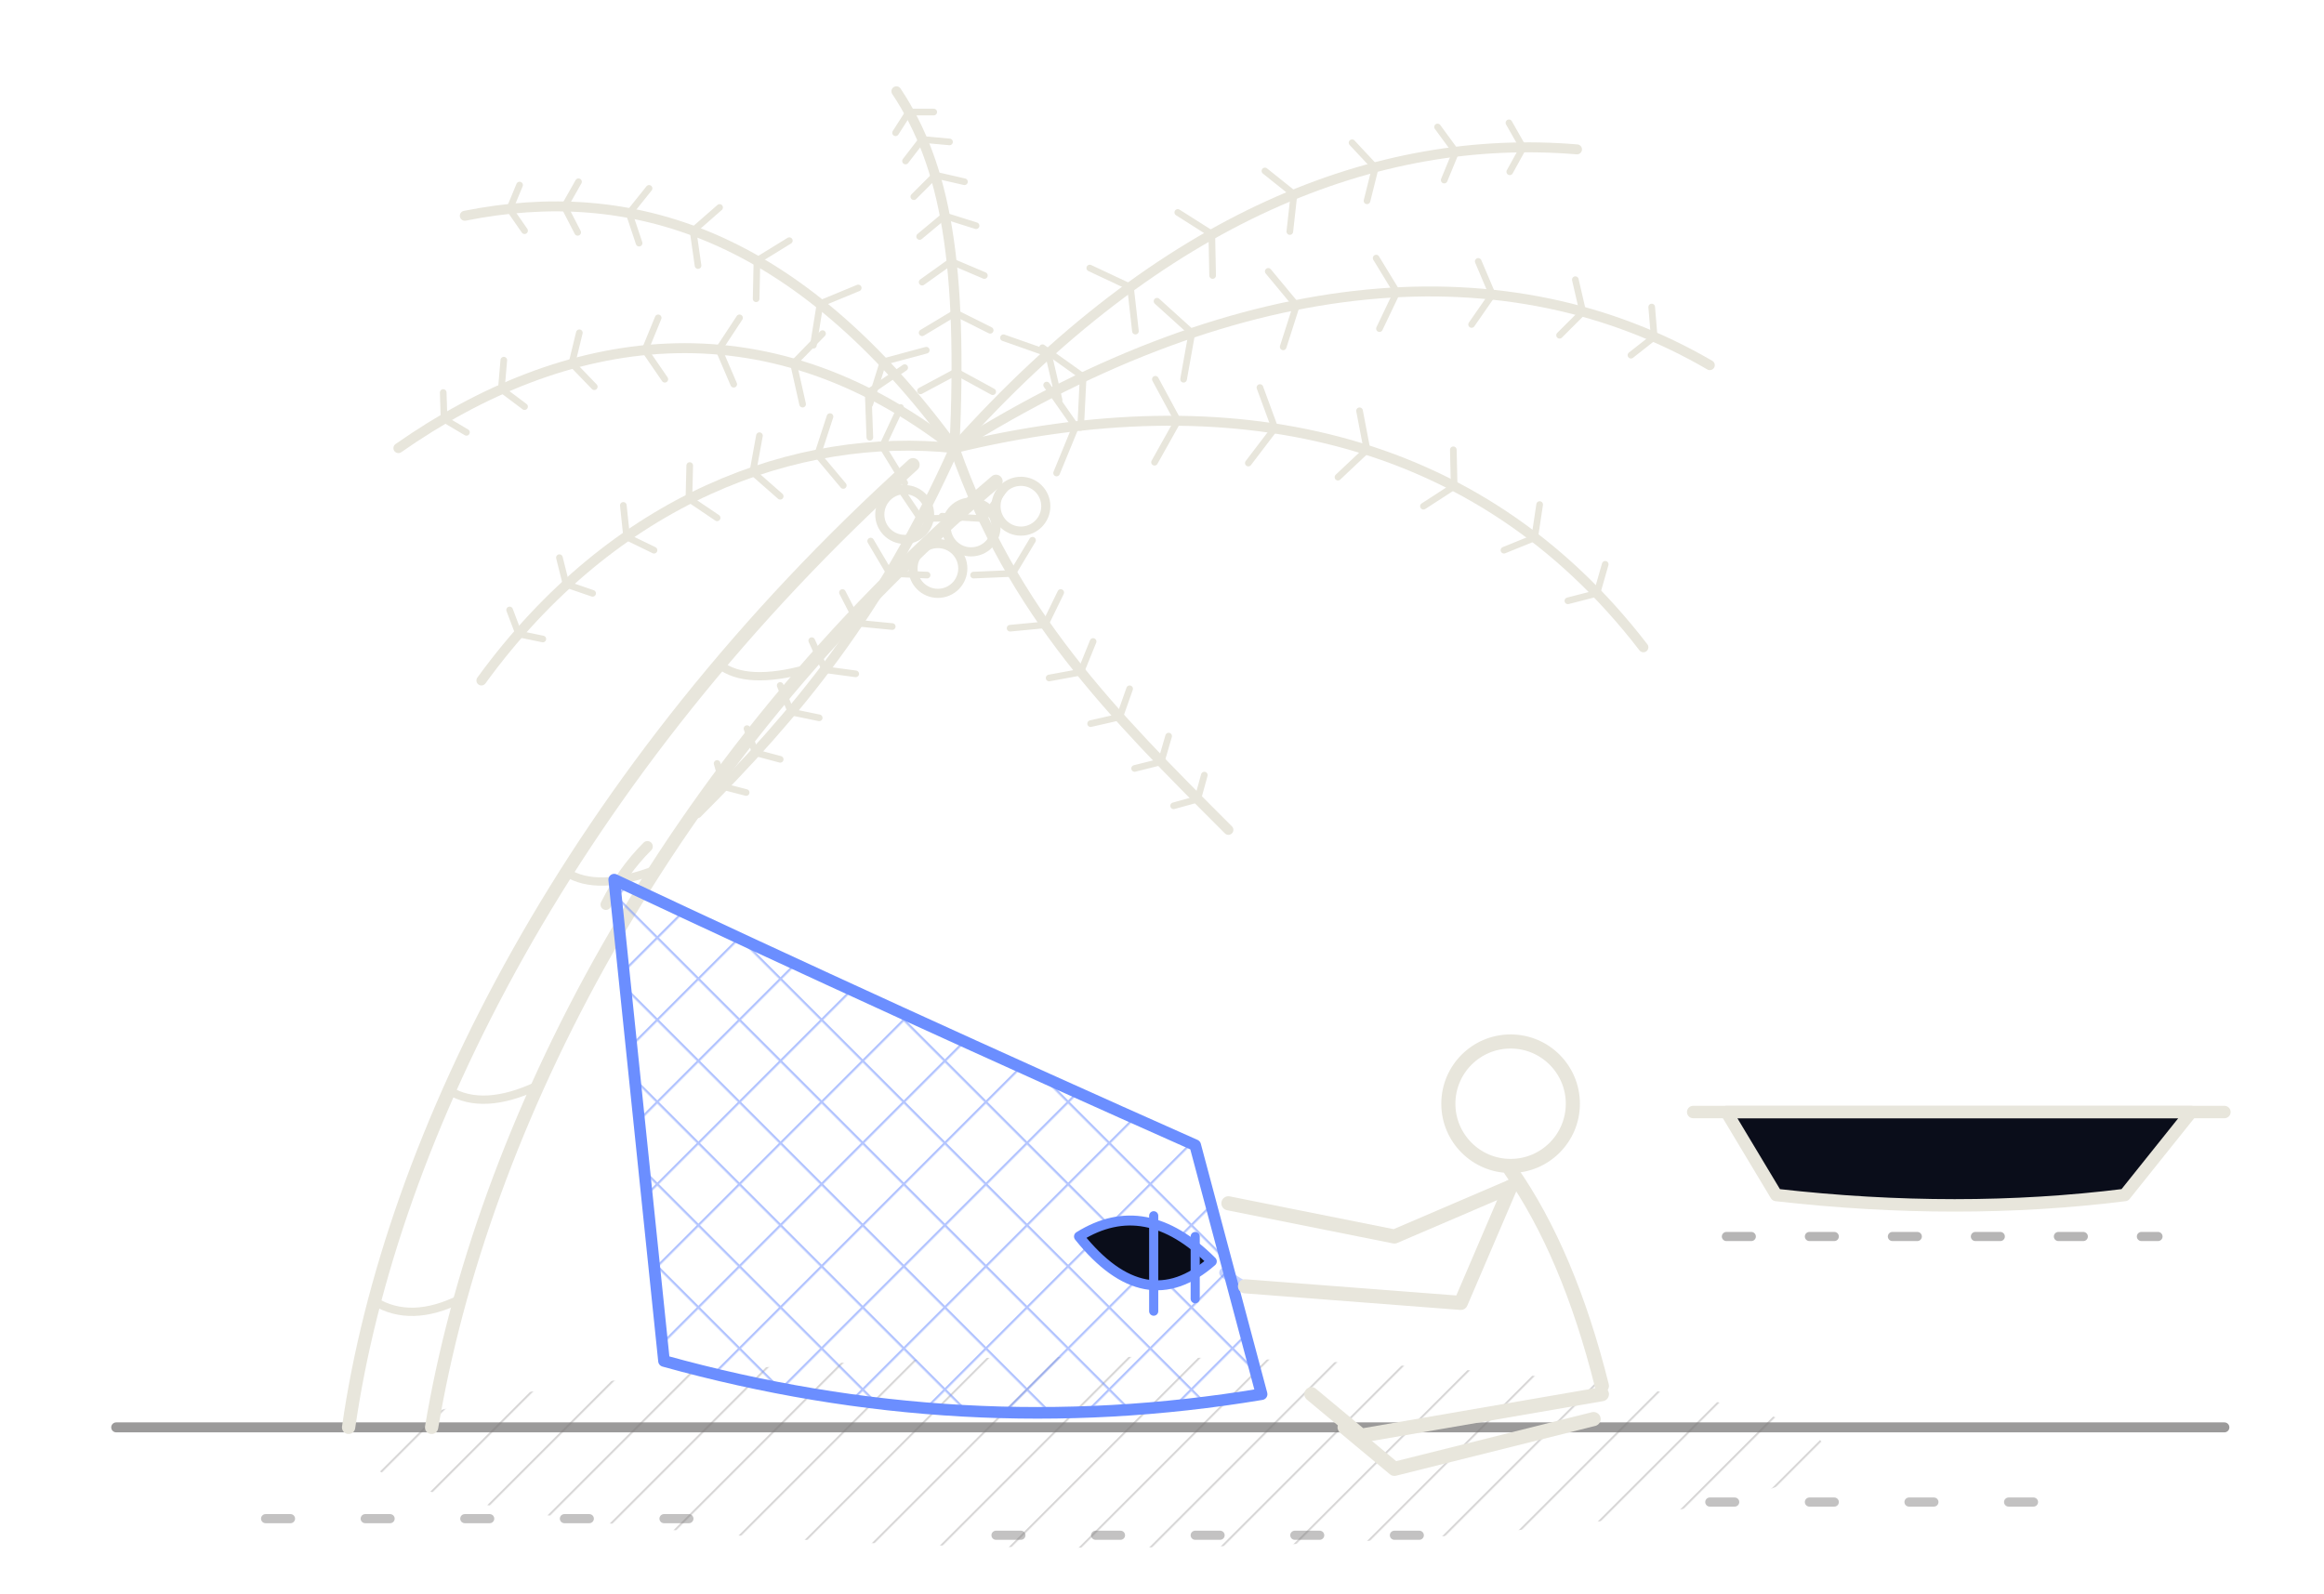
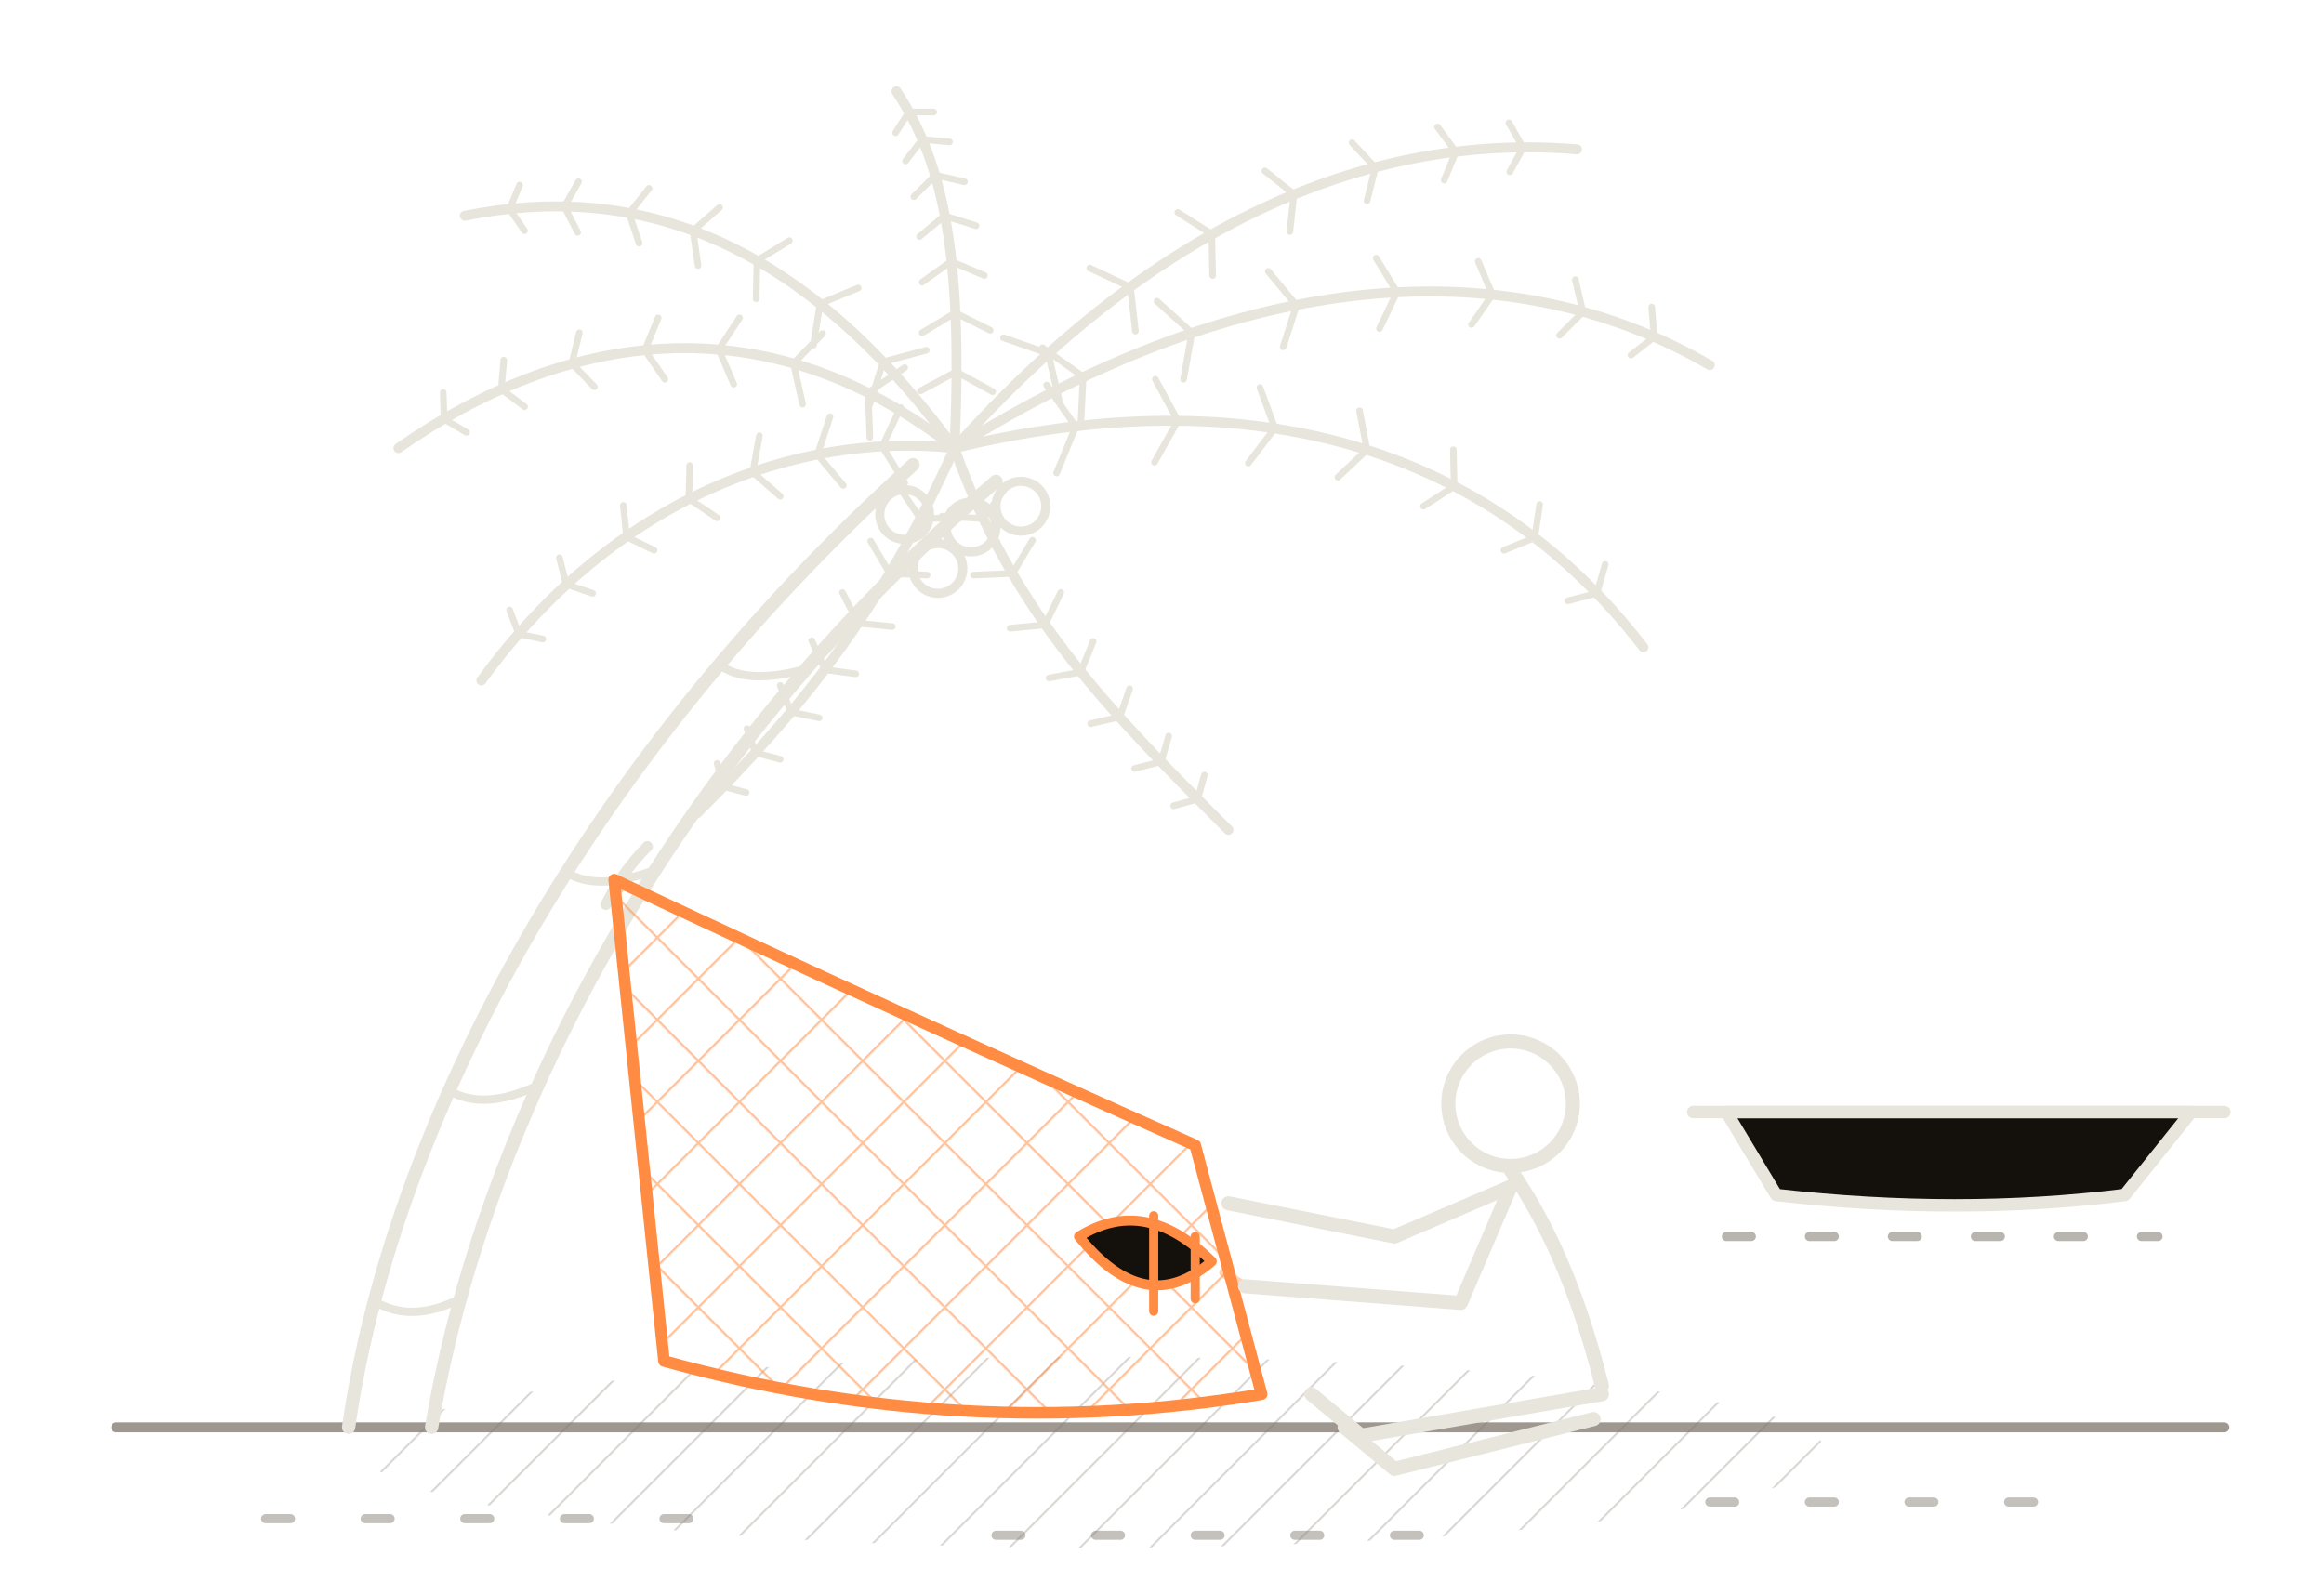
<svg xmlns="http://www.w3.org/2000/svg" viewBox="0 6 280 192" width="560" height="384" fill="none" stroke-linecap="round" stroke-linejoin="round" role="img" aria-label="A fisherman sitting cross-legged in the shade beside a beached boat, hunched over a net, mending a hole in it.">
  <style>
    .note-fig-ink        { stroke: #e8e6dc; }
-     .note-fig-net        { stroke: #6b8eff; }
-     .note-fig-mesh-line  { stroke: #6b8eff; opacity: 0.5; }
-     .note-fig-hole       { stroke: #6b8eff; fill: #0a0d1a; }
-     .note-fig-hull       { fill: #0a0d1a; }
-     .note-fig-sand       { stroke: #7a7878; }
-     .note-fig-motion     { stroke: #6b8eff; opacity: 0.38; }
-     .note-fig-shade-line { stroke: #7a7878; opacity: 0.28; }
+     .note-fig-net        { stroke: #ff8c42; }
+     .note-fig-mesh-line  { stroke: #ff8c42; opacity: 0.5; }
+     .note-fig-hole       { stroke: #ff8c42; fill: #14100c; }
+     .note-fig-hull       { fill: #14100c; }
+     .note-fig-sand       { stroke: #7d766c; }
+     .note-fig-motion     { stroke: #ff8c42; opacity: 0.38; }
+     .note-fig-shade-line { stroke: #7d766c; opacity: 0.28; }
  </style>
  <defs>
    <pattern id="netMesh" width="7" height="7" patternUnits="userSpaceOnUse" patternTransform="rotate(45)">
      <path class="note-fig-mesh-line" d="M0,0 V7 M0,0 H7" stroke-width="0.55" />
    </pattern>
    <pattern id="shadeHatch" width="6" height="6" patternUnits="userSpaceOnUse" patternTransform="rotate(45)">
      <path class="note-fig-shade-line" d="M0,0 V6" stroke-width="0.5" />
    </pattern>
  </defs>
  <g class="note-fig-ink" stroke-width="1.5">
    <path class="note-fig-hull" d="M264,140 H208 L214,150 Q236,152.5 256,150 Z" />
    <path d="M268,140 H204" />
  </g>
  <path class="note-fig-sand" d="M14,178 H268" stroke-width="1.2" opacity="0.75" />
  <ellipse cx="132" cy="181" rx="88" ry="11.5" fill="url(#shadeHatch)" stroke="none" />
  <path class="note-fig-sand" d="M208,155 H260" stroke-width="1.1" stroke-dasharray="3 7" opacity="0.55" />
  <path class="note-fig-sand" d="M32,189 H86 M120,191 H172 M206,187 H252" stroke-width="1.1" stroke-dasharray="3 9" opacity="0.45" />
  <g class="note-fig-ink" stroke-width="1.6">
    <path d="M52,178 C58,142 80,98 120,64" />
    <path d="M42,178 C47,143 69,99 110,62" />
    <path d="M55.5,162.5 Q49.5,165.5 45.1,162.8" stroke-width="1" />
    <path d="M64.8,136.8 Q58.2,139.9 54.1,137.4" stroke-width="1" />
    <path d="M79,110.8 Q72,113.5 68.2,111.1" stroke-width="1" />
    <path d="M97.2,86.6 Q89.9,88.6 86.7,86.1" stroke-width="1" />
  </g>
  <g class="note-fig-ink" stroke-width="1.2">
    <path d="M115,60 C148,52 178,58 198,84" />
    <path d="M129.6,57.4 L127.3,63 M129.6,57.4 L126.1,52.4 M141.9,56.7 L139.1,61.7 M141.9,56.7 L139.2,51.7 M153.6,57.6 L150.4,61.8 M153.6,57.6 L151.8,52.7 M164.7,60.2 L161.2,63.5 M164.7,60.2 L163.8,55.5 M175.2,64.6 L171.5,67 M175.2,64.6 L175.1,60.2 M184.9,70.8 L181.2,72.3 M184.9,70.8 L185.5,66.8 M192.4,77.5 L188.9,78.4 M192.4,77.5 L193.4,74" stroke-width="0.8" />
    <path d="M115,60 C150,38 182,36 206,50" />
    <path d="M130.5,51.4 L130.2,57.5 M130.5,51.4 L125.6,47.9 M143.6,46.1 L142.6,51.7 M143.6,46.1 L139.4,42.3 M156.2,42.8 L154.6,47.8 M156.2,42.8 L152.8,38.7 M168.3,41.2 L166.2,45.6 M168.3,41.2 L165.8,37.1 M179.8,41.5 L177.3,45.1 M179.8,41.5 L178.1,37.5 M190.7,43.6 L187.9,46.4 M190.7,43.6 L189.8,39.7 M199.3,46.6 L196.5,48.8 M199.3,46.6 L199,43" stroke-width="0.8" />
    <path d="M115,60 C140,32 166,22 190,24" />
    <path d="M126.3,48.6 L127.6,54.2 M126.3,48.6 L120.9,46.7 M136.2,40.6 L136.8,45.9 M136.2,40.6 L131.3,38.3 M146,34.2 L146.1,39.2 M146,34.2 L141.9,31.6 M155.9,29.4 L155.4,33.9 M155.9,29.4 L152.4,26.6 M165.7,26.2 L164.7,30.2 M165.7,26.2 L162.9,23.2 M175.4,24.3 L174,27.7 M175.4,24.3 L173.2,21.3 M183.5,23.8 L181.9,26.7 M183.5,23.8 L181.8,20.8" stroke-width="0.8" />
    <path d="M115,60 C116,38 114,26 108,17" />
    <path d="M115.2,50.8 L119.6,53.2 M115.2,50.8 L110.9,53.1 M115.1,43.7 L119.3,45.8 M115.1,43.7 L111.1,46.1 M114.6,37.5 L118.6,39.2 M114.6,37.5 L111.1,40 M113.8,32 L117.6,33.2 M113.8,32 L110.8,34.5 M112.7,27.1 L116.2,27.9 M112.7,27.1 L110.1,29.7 M111.1,22.8 L114.4,23.1 M111.1,22.8 L109.1,25.4 M109.5,19.5 L112.5,19.5 M109.5,19.5 L107.9,22" stroke-width="0.8" />
    <path d="M115,60 C96,34 76,28 56,32" />
    <path d="M106.4,49.6 L111.6,48.2 M106.4,49.6 L104.8,54.7 M98.8,42.6 L103.4,40.7 M98.8,42.6 L98,47.6 M91.2,37.4 L95.1,35 M91.2,37.4 L91.1,42 M83.5,33.8 L86.7,31 M83.5,33.8 L84.1,38 M75.8,31.7 L78.2,28.7 M75.8,31.7 L77,35.3 M68,30.9 L69.7,27.9 M68,30.9 L69.6,34 M61.4,31.2 L62.6,28.3 M61.4,31.2 L63.2,33.8" stroke-width="0.8" />
    <path d="M115,60 C92,42 68,46 48,60" />
    <path d="M104.6,53.3 L109,50.3 M104.6,53.3 L104.8,58.7 M95.6,49.8 L99.1,46.2 M95.6,49.8 L96.7,54.7 M86.6,48.1 L89.1,44.3 M86.6,48.1 L88.4,52.3 M77.7,48.2 L79.3,44.3 M77.7,48.2 L80.1,51.7 M68.9,49.8 L69.8,46.1 M68.9,49.8 L71.6,52.6 M60.4,52.9 L60.7,49.4 M60.4,52.9 L63.2,55 M53.5,56.5 L53.4,53.3 M53.5,56.5 L56.2,58.1" stroke-width="0.8" />
    <path d="M115,60 C96,58 74,66 58,88" />
    <path d="M106.3,59.8 L108.5,55.1 M106.3,59.8 L109,64.2 M98.5,60.8 L100,56.2 M98.5,60.8 L101.6,64.5 M90.7,62.9 L91.5,58.5 M90.7,62.9 L94,65.8 M83,66.1 L83.1,62.1 M83,66.1 L86.4,68.4 M75.5,70.7 L75.1,66.9 M75.5,70.7 L78.8,72.3 M68.2,76.4 L67.4,73.2 M68.2,76.4 L71.4,77.5 M62.5,82.4 L61.4,79.5 M62.5,82.4 L65.4,83" stroke-width="0.8" />
    <path d="M115,60 C122,80 134,92 148,106" />
    <path d="M118.5,68.5 L113.5,68.2 M118.5,68.5 L121.4,64.4 M122,75.1 L117.3,75.3 M122,75.1 L124.4,71.1 M125.9,81.3 L121.7,81.7 M125.9,81.3 L127.8,77.4 M130.2,87 L126.4,87.7 M130.2,87 L131.7,83.3 M134.9,92.4 L131.4,93.2 M134.9,92.4 L136.1,89 M139.9,97.8 L136.7,98.6 M139.9,97.8 L140.8,94.7 M144.3,102.3 L141.4,103.1 M144.3,102.3 L145.1,99.4" stroke-width="0.8" />
    <path d="M115,60 C106,80 96,92 84,104" />
    <path d="M110.9,68.5 L108.2,64.5 M110.9,68.5 L115.7,68.4 M107.2,75.1 L104.9,71.2 M107.2,75.1 L111.7,75.3 M103.4,81.1 L101.5,77.4 M103.4,81.1 L107.5,81.5 M99.4,86.7 L97.8,83.2 M99.4,86.7 L103.1,87.2 M95.3,91.8 L94,88.6 M95.3,91.8 L98.7,92.5 M91,96.7 L90,93.8 M91,96.7 L94,97.5 M87.2,100.8 L86.4,98 M87.2,100.8 L89.9,101.5" stroke-width="0.8" />
  </g>
  <g class="note-fig-ink" stroke-width="1.1">
    <circle cx="109" cy="68" r="3" />
    <circle cx="117" cy="69.5" r="3" />
    <circle cx="113" cy="74.5" r="3" />
    <circle cx="123" cy="67" r="3" />
  </g>
  <path class="note-fig-ink" d="M78,108 Q75,111 73,115" stroke-width="1.3" />
  <path class="note-fig-net" d="M74,112 Q108,128 144,144 L152,174 Q116,180 80,170 Z" stroke-width="1.4" fill="url(#netMesh)" />
  <path class="note-fig-hole" d="M146,158 Q138,150 130,155 Q138,165 146,158 Z" stroke-width="1.2" />
  <path class="note-fig-net" d="M144,155 V162.5 M139,152.5 V164" stroke-width="1.1" />
  <path class="note-fig-motion" d="M150,161 Q148,160 146,158" stroke-width="1.2" stroke-dasharray="3 3" />
  <g class="note-fig-ink" stroke-width="1.7">
    <circle cx="182" cy="139" r="7.5" />
    <path d="M182,147 Q189,157 193,173" />
    <path d="M193,174 L164,179 L158,174" />
    <path d="M192,177 L168,183 L162,178" />
    <path d="M182,149 L168,155 L148,151" />
    <path d="M182,149 L176,163 L150,161" />
  </g>
</svg>
